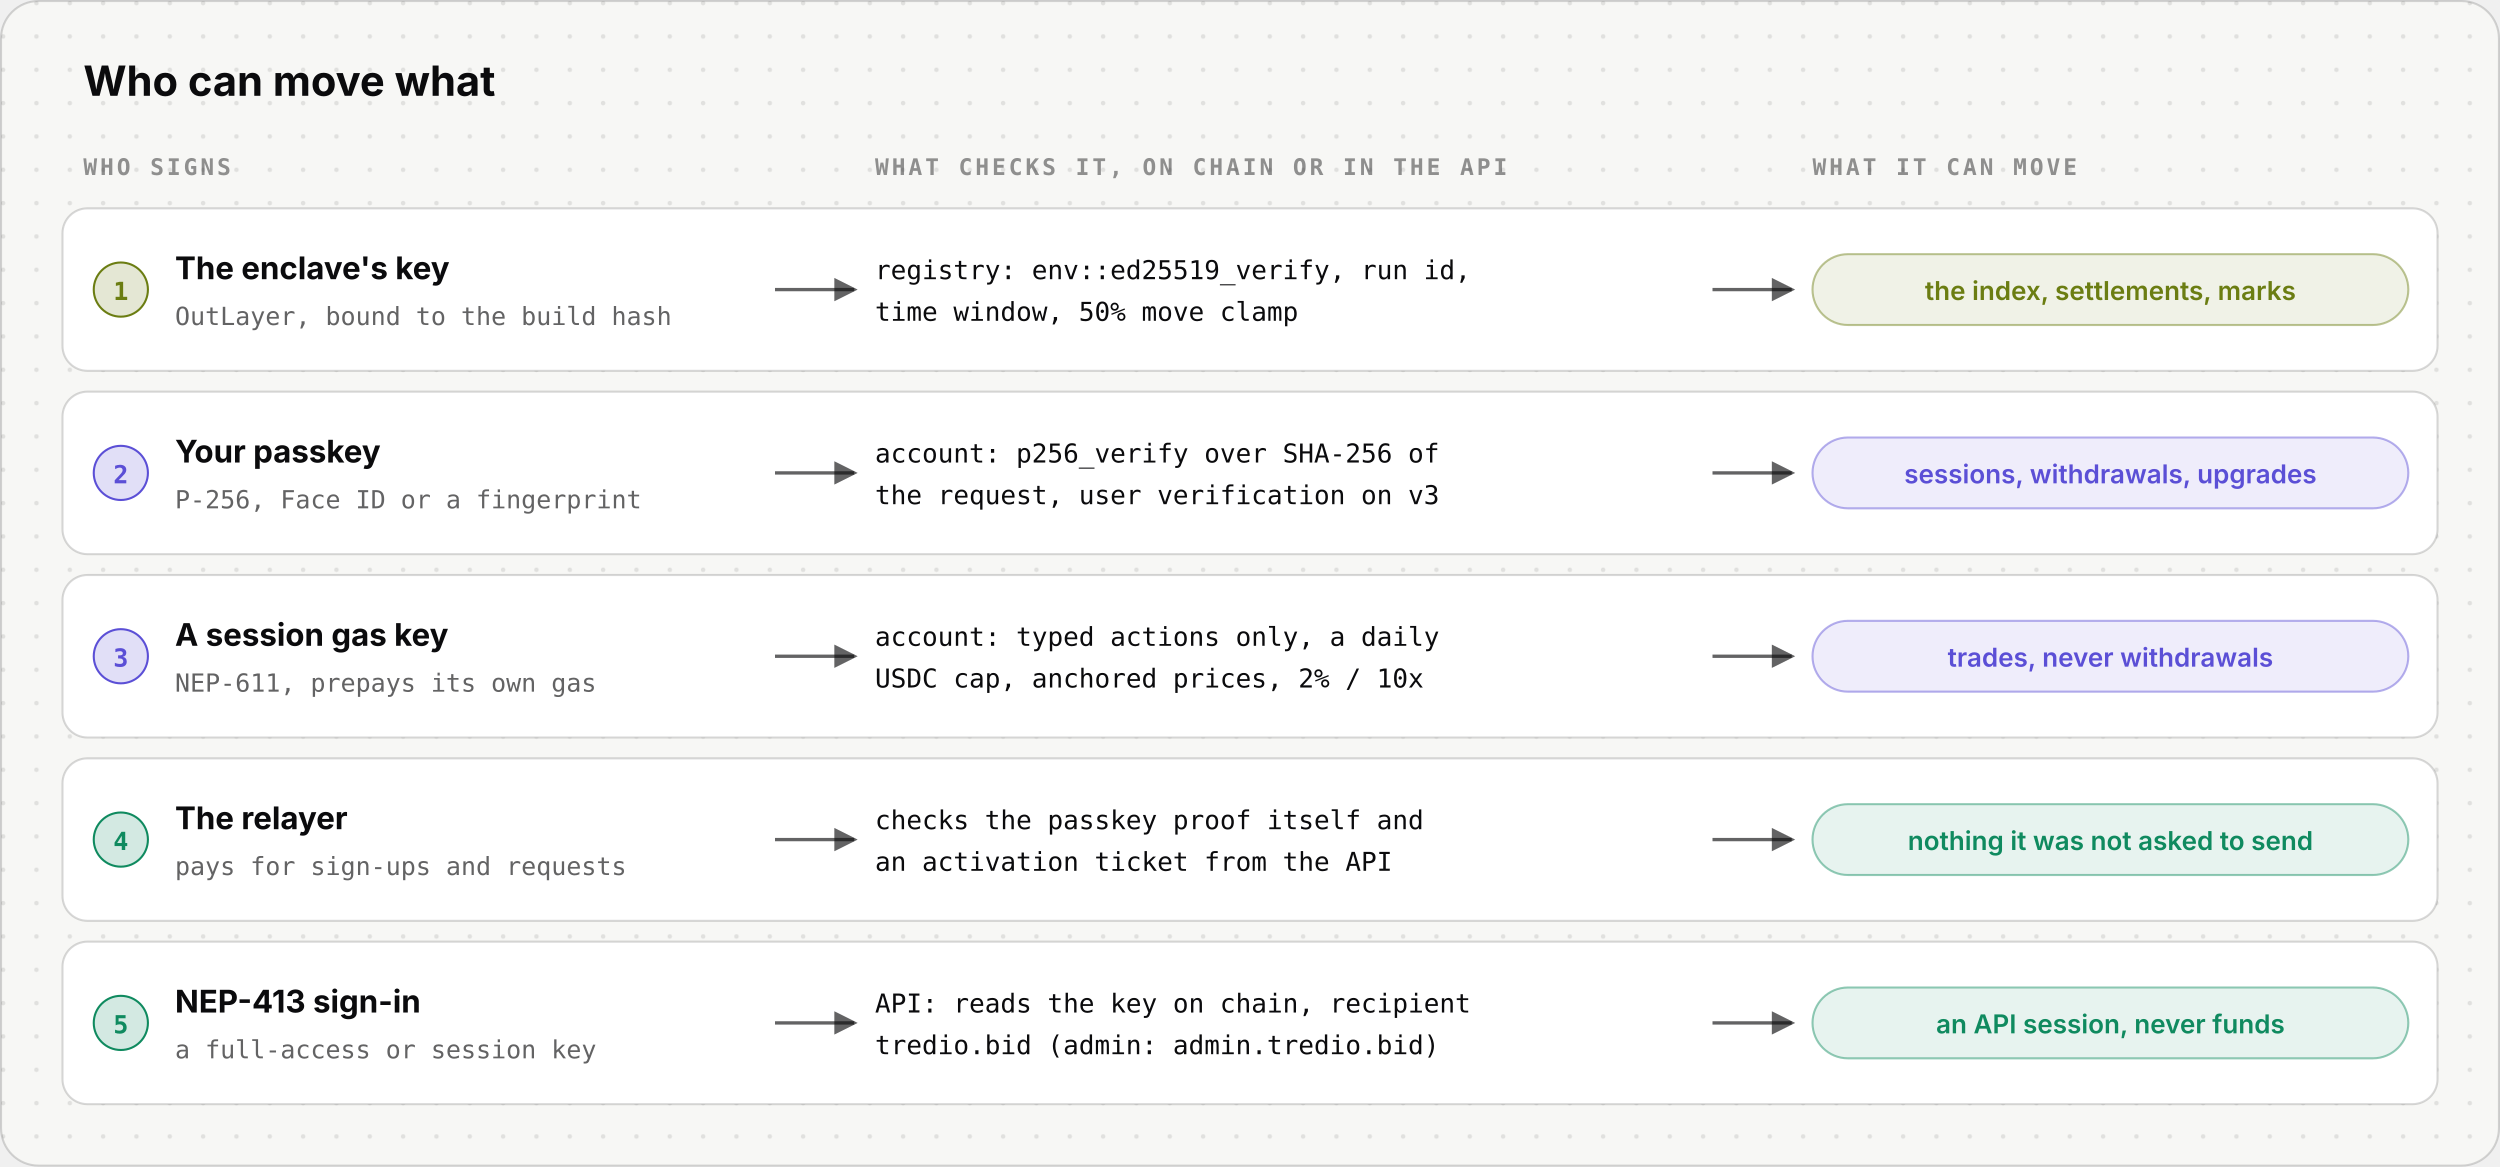
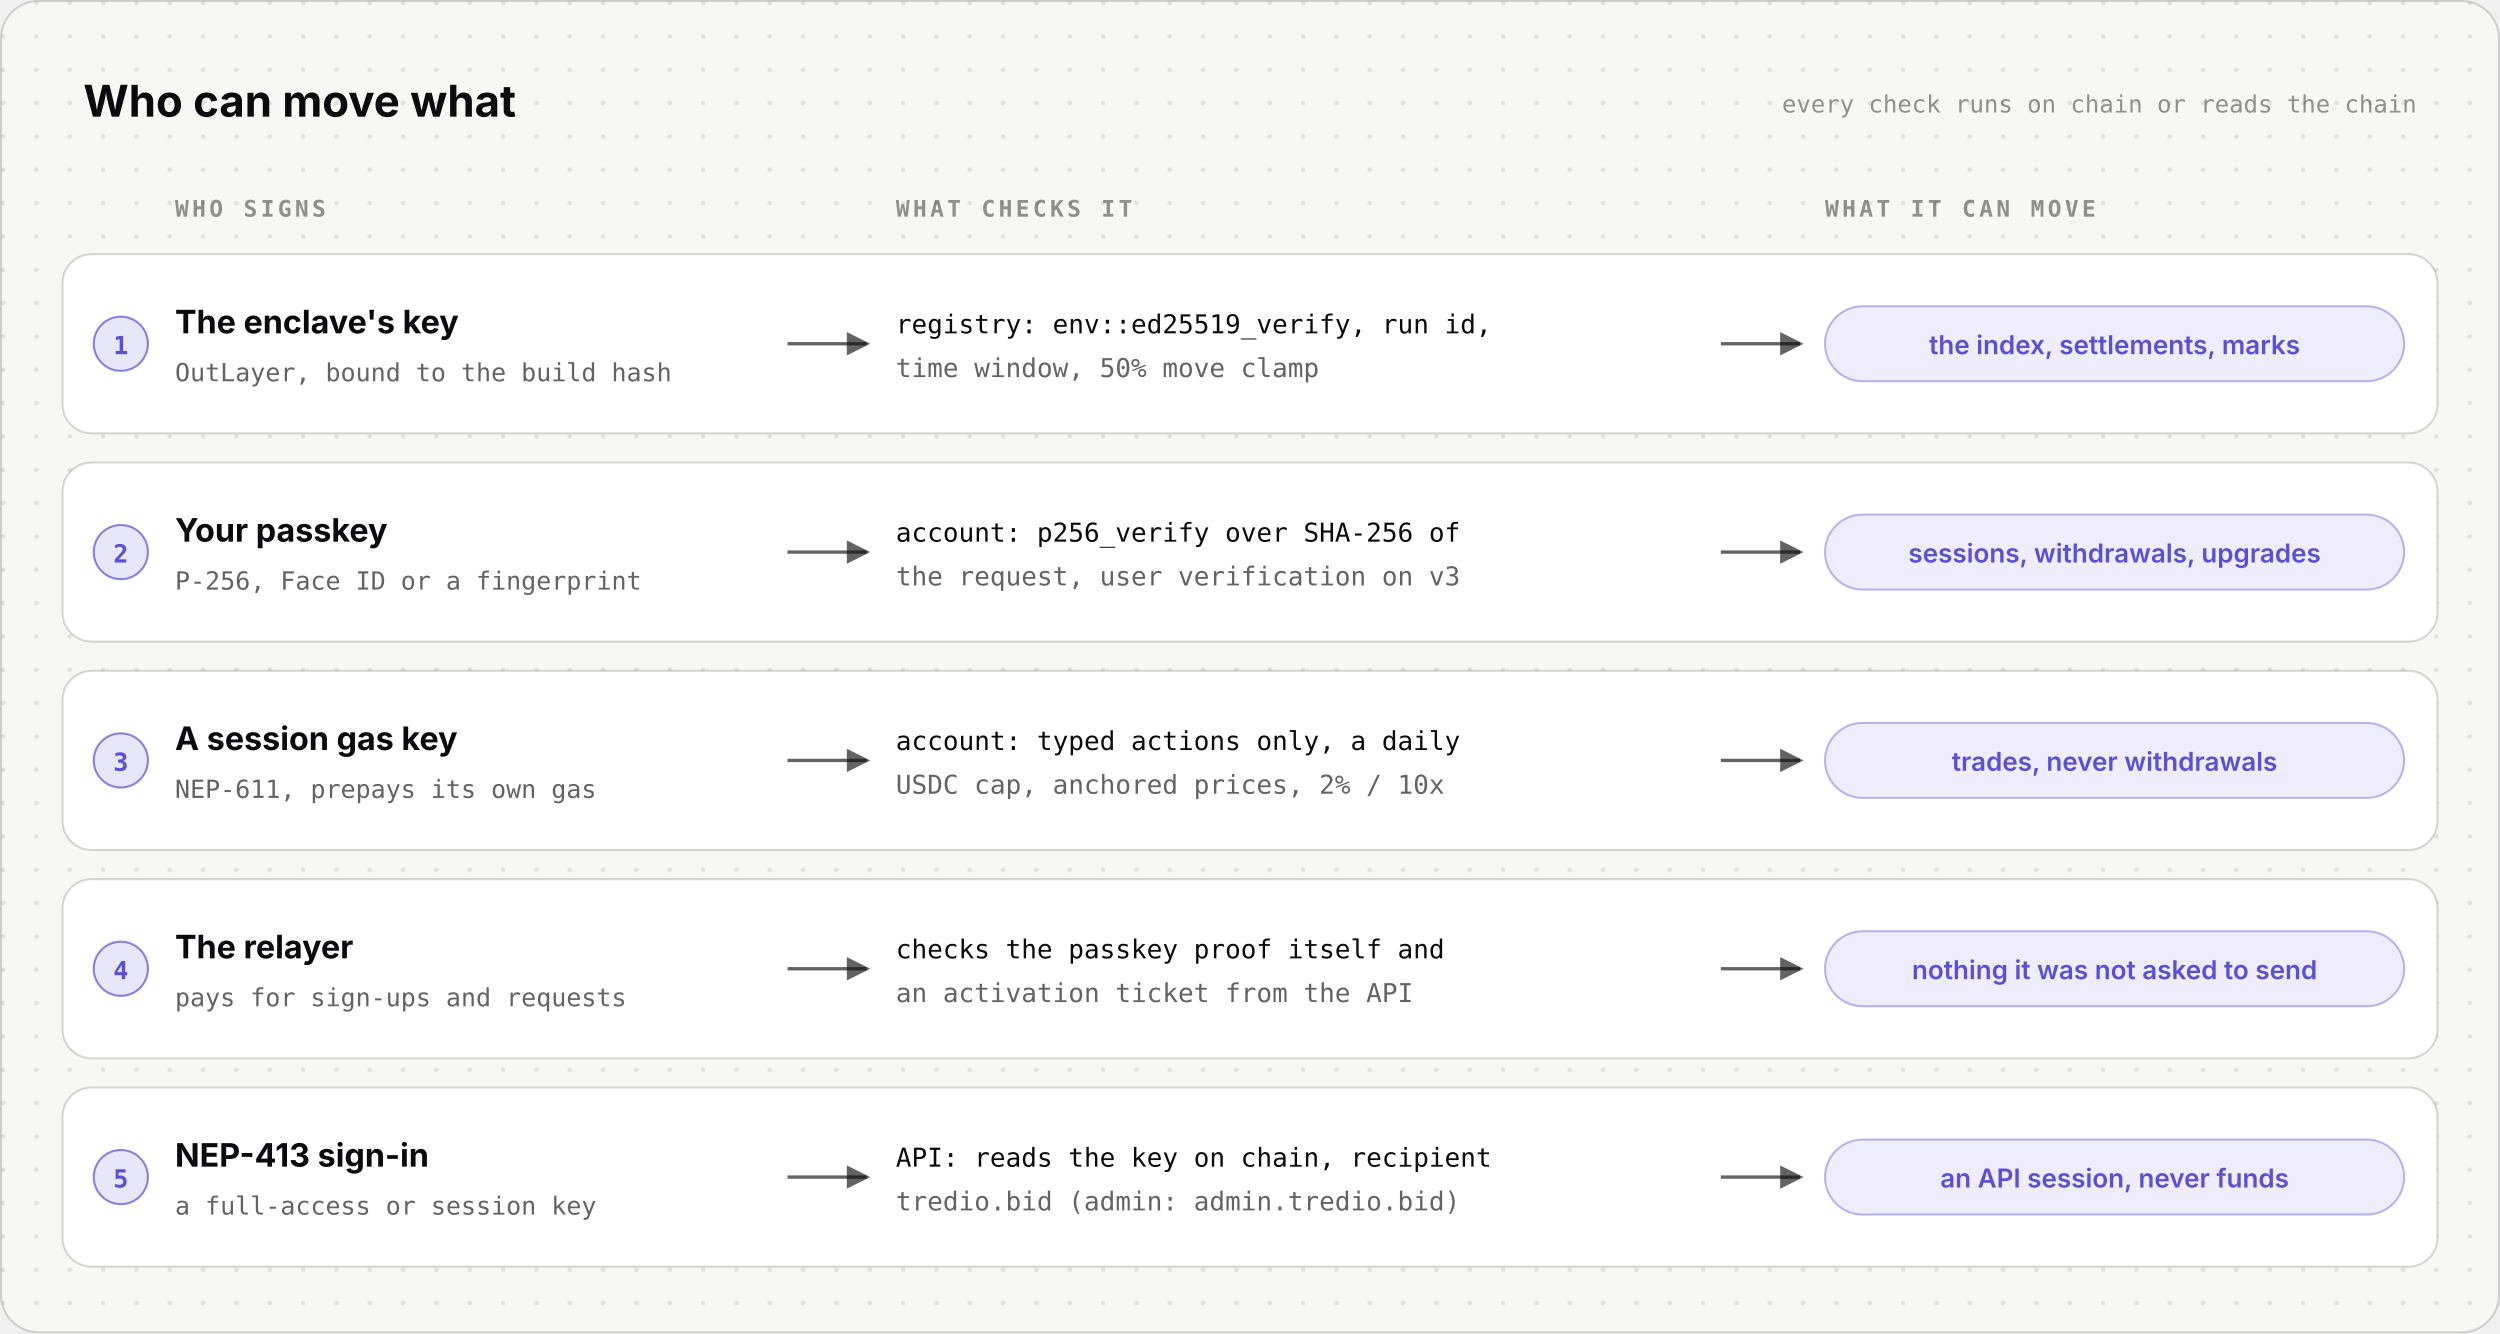
- <svg xmlns="http://www.w3.org/2000/svg" width="1200" height="560" viewBox="0 0 1200 560" role="img" aria-label="Tredio's trust model: who signs, what checks the signature, and what it can move">
+ <svg xmlns="http://www.w3.org/2000/svg" width="1200" height="640" viewBox="0 0 1200 640" role="img" aria-label="Tredio's trust model: who signs, what checks the signature, and what it can move">
  <defs>
    <pattern id="dots" width="16" height="16" patternUnits="userSpaceOnUse">
      <circle cx="1.5" cy="1.5" r="1.1" fill="rgba(9,9,11,0.09)" />
    </pattern>
    <marker id="arrow" viewBox="0 0 10 10" refX="8.5" refY="5" markerWidth="7" markerHeight="7" orient="auto-start-reverse">
      <path d="M0 0L10 5L0 10z" fill="rgba(11, 11, 13, 0.64)" />
    </marker>
  </defs>
-   <rect x="0.5" y="0.5" width="1199" height="559" rx="18" fill="#f7f7f5" stroke="rgba(9, 9, 11, 0.16)" />
-   <rect x="0.5" y="0.5" width="1199" height="559" rx="18" fill="url(#dots)" />
-   <text x="40" y="46" font-family="-apple-system, BlinkMacSystemFont, 'Segoe UI', Inter, Helvetica, Arial, sans-serif" font-size="20" font-weight="700" fill="#0b0b0d" text-anchor="start">Who can move what</text>
-   <text x="40" y="84" font-family="ui-monospace, 'SF Mono', SFMono-Regular, Menlo, Consolas, monospace" font-size="11" font-weight="600" fill="rgba(11, 11, 13, 0.44)" text-anchor="start" letter-spacing="1.4">WHO SIGNS</text>
-   <text x="420" y="84" font-family="ui-monospace, 'SF Mono', SFMono-Regular, Menlo, Consolas, monospace" font-size="11" font-weight="600" fill="rgba(11, 11, 13, 0.44)" text-anchor="start" letter-spacing="1.4">WHAT CHECKS IT, ON CHAIN OR IN THE API</text>
-   <text x="870" y="84" font-family="ui-monospace, 'SF Mono', SFMono-Regular, Menlo, Consolas, monospace" font-size="11" font-weight="600" fill="rgba(11, 11, 13, 0.44)" text-anchor="start" letter-spacing="1.4">WHAT IT CAN MOVE</text>
-   <rect x="30" y="100" width="1140" height="78" rx="12" fill="#ffffff" stroke="rgba(9, 9, 11, 0.16)" />
-   <circle cx="58" cy="139" r="13" fill="rgba(107,125,18,0.18)" stroke="#6b7d12" />
-   <text x="58" y="144" font-family="ui-monospace, 'SF Mono', SFMono-Regular, Menlo, Consolas, monospace" font-size="12" font-weight="700" fill="#6b7d12" text-anchor="middle">1</text>
-   <text x="84" y="134" font-family="-apple-system, BlinkMacSystemFont, 'Segoe UI', Inter, Helvetica, Arial, sans-serif" font-size="15" font-weight="650" fill="#0b0b0d" text-anchor="start">The enclave's key</text>
-   <text x="84" y="156" font-family="ui-monospace, 'SF Mono', SFMono-Regular, Menlo, Consolas, monospace" font-size="12" font-weight="400" fill="rgba(11, 11, 13, 0.64)" text-anchor="start">OutLayer, bound to the build hash</text>
-   <path d="M372 139 L410 139" fill="none" stroke="rgba(11, 11, 13, 0.64)" stroke-width="1.6" marker-end="url(#arrow)" />
-   <text x="420" y="134" font-family="ui-monospace, 'SF Mono', SFMono-Regular, Menlo, Consolas, monospace" font-size="12.5" font-weight="400" fill="#0b0b0d" text-anchor="start">registry: env::ed25519_verify, run id,</text>
-   <text x="420" y="154" font-family="ui-monospace, 'SF Mono', SFMono-Regular, Menlo, Consolas, monospace" font-size="12.5" font-weight="400" fill="#0b0b0d" text-anchor="start">time window, 50% move clamp</text>
-   <path d="M822 139 L860 139" fill="none" stroke="rgba(11, 11, 13, 0.64)" stroke-width="1.6" marker-end="url(#arrow)" />
-   <rect x="870" y="122" width="286" height="34" rx="17" fill="rgba(107,125,18,0.1)" stroke="rgba(107,125,18,0.45)" />
-   <text x="1013" y="144" font-family="-apple-system, BlinkMacSystemFont, 'Segoe UI', Inter, Helvetica, Arial, sans-serif" font-size="12.5" font-weight="600" fill="#6b7d12" text-anchor="middle">the index, settlements, marks</text>
-   <rect x="30" y="188" width="1140" height="78" rx="12" fill="#ffffff" stroke="rgba(9, 9, 11, 0.16)" />
-   <circle cx="58" cy="227" r="13" fill="rgba(91,79,214,0.18)" stroke="#5b4fd6" />
-   <text x="58" y="232" font-family="ui-monospace, 'SF Mono', SFMono-Regular, Menlo, Consolas, monospace" font-size="12" font-weight="700" fill="#5b4fd6" text-anchor="middle">2</text>
-   <text x="84" y="222" font-family="-apple-system, BlinkMacSystemFont, 'Segoe UI', Inter, Helvetica, Arial, sans-serif" font-size="15" font-weight="650" fill="#0b0b0d" text-anchor="start">Your passkey</text>
-   <text x="84" y="244" font-family="ui-monospace, 'SF Mono', SFMono-Regular, Menlo, Consolas, monospace" font-size="12" font-weight="400" fill="rgba(11, 11, 13, 0.64)" text-anchor="start">P-256, Face ID or a fingerprint</text>
-   <path d="M372 227 L410 227" fill="none" stroke="rgba(11, 11, 13, 0.64)" stroke-width="1.6" marker-end="url(#arrow)" />
-   <text x="420" y="222" font-family="ui-monospace, 'SF Mono', SFMono-Regular, Menlo, Consolas, monospace" font-size="12.5" font-weight="400" fill="#0b0b0d" text-anchor="start">account: p256_verify over SHA-256 of</text>
-   <text x="420" y="242" font-family="ui-monospace, 'SF Mono', SFMono-Regular, Menlo, Consolas, monospace" font-size="12.5" font-weight="400" fill="#0b0b0d" text-anchor="start">the request, user verification on v3</text>
-   <path d="M822 227 L860 227" fill="none" stroke="rgba(11, 11, 13, 0.64)" stroke-width="1.6" marker-end="url(#arrow)" />
-   <rect x="870" y="210" width="286" height="34" rx="17" fill="rgba(91,79,214,0.1)" stroke="rgba(91,79,214,0.45)" />
-   <text x="1013" y="232" font-family="-apple-system, BlinkMacSystemFont, 'Segoe UI', Inter, Helvetica, Arial, sans-serif" font-size="12.5" font-weight="600" fill="#5b4fd6" text-anchor="middle">sessions, withdrawals, upgrades</text>
-   <rect x="30" y="276" width="1140" height="78" rx="12" fill="#ffffff" stroke="rgba(9, 9, 11, 0.16)" />
-   <circle cx="58" cy="315" r="13" fill="rgba(91,79,214,0.18)" stroke="#5b4fd6" />
-   <text x="58" y="320" font-family="ui-monospace, 'SF Mono', SFMono-Regular, Menlo, Consolas, monospace" font-size="12" font-weight="700" fill="#5b4fd6" text-anchor="middle">3</text>
-   <text x="84" y="310" font-family="-apple-system, BlinkMacSystemFont, 'Segoe UI', Inter, Helvetica, Arial, sans-serif" font-size="15" font-weight="650" fill="#0b0b0d" text-anchor="start">A session gas key</text>
-   <text x="84" y="332" font-family="ui-monospace, 'SF Mono', SFMono-Regular, Menlo, Consolas, monospace" font-size="12" font-weight="400" fill="rgba(11, 11, 13, 0.64)" text-anchor="start">NEP-611, prepays its own gas</text>
-   <path d="M372 315 L410 315" fill="none" stroke="rgba(11, 11, 13, 0.64)" stroke-width="1.6" marker-end="url(#arrow)" />
-   <text x="420" y="310" font-family="ui-monospace, 'SF Mono', SFMono-Regular, Menlo, Consolas, monospace" font-size="12.5" font-weight="400" fill="#0b0b0d" text-anchor="start">account: typed actions only, a daily</text>
-   <text x="420" y="330" font-family="ui-monospace, 'SF Mono', SFMono-Regular, Menlo, Consolas, monospace" font-size="12.5" font-weight="400" fill="#0b0b0d" text-anchor="start">USDC cap, anchored prices, 2% / 10x</text>
-   <path d="M822 315 L860 315" fill="none" stroke="rgba(11, 11, 13, 0.64)" stroke-width="1.6" marker-end="url(#arrow)" />
-   <rect x="870" y="298" width="286" height="34" rx="17" fill="rgba(91,79,214,0.1)" stroke="rgba(91,79,214,0.45)" />
-   <text x="1013" y="320" font-family="-apple-system, BlinkMacSystemFont, 'Segoe UI', Inter, Helvetica, Arial, sans-serif" font-size="12.5" font-weight="600" fill="#5b4fd6" text-anchor="middle">trades, never withdrawals</text>
-   <rect x="30" y="364" width="1140" height="78" rx="12" fill="#ffffff" stroke="rgba(9, 9, 11, 0.16)" />
-   <circle cx="58" cy="403" r="13" fill="rgba(15,138,95,0.18)" stroke="#0f8a5f" />
-   <text x="58" y="408" font-family="ui-monospace, 'SF Mono', SFMono-Regular, Menlo, Consolas, monospace" font-size="12" font-weight="700" fill="#0f8a5f" text-anchor="middle">4</text>
-   <text x="84" y="398" font-family="-apple-system, BlinkMacSystemFont, 'Segoe UI', Inter, Helvetica, Arial, sans-serif" font-size="15" font-weight="650" fill="#0b0b0d" text-anchor="start">The relayer</text>
-   <text x="84" y="420" font-family="ui-monospace, 'SF Mono', SFMono-Regular, Menlo, Consolas, monospace" font-size="12" font-weight="400" fill="rgba(11, 11, 13, 0.64)" text-anchor="start">pays for sign-ups and requests</text>
-   <path d="M372 403 L410 403" fill="none" stroke="rgba(11, 11, 13, 0.64)" stroke-width="1.6" marker-end="url(#arrow)" />
-   <text x="420" y="398" font-family="ui-monospace, 'SF Mono', SFMono-Regular, Menlo, Consolas, monospace" font-size="12.5" font-weight="400" fill="#0b0b0d" text-anchor="start">checks the passkey proof itself and</text>
-   <text x="420" y="418" font-family="ui-monospace, 'SF Mono', SFMono-Regular, Menlo, Consolas, monospace" font-size="12.5" font-weight="400" fill="#0b0b0d" text-anchor="start">an activation ticket from the API</text>
-   <path d="M822 403 L860 403" fill="none" stroke="rgba(11, 11, 13, 0.64)" stroke-width="1.6" marker-end="url(#arrow)" />
-   <rect x="870" y="386" width="286" height="34" rx="17" fill="rgba(15,138,95,0.1)" stroke="rgba(15,138,95,0.45)" />
-   <text x="1013" y="408" font-family="-apple-system, BlinkMacSystemFont, 'Segoe UI', Inter, Helvetica, Arial, sans-serif" font-size="12.5" font-weight="600" fill="#0f8a5f" text-anchor="middle">nothing it was not asked to send</text>
-   <rect x="30" y="452" width="1140" height="78" rx="12" fill="#ffffff" stroke="rgba(9, 9, 11, 0.16)" />
-   <circle cx="58" cy="491" r="13" fill="rgba(15,138,95,0.18)" stroke="#0f8a5f" />
-   <text x="58" y="496" font-family="ui-monospace, 'SF Mono', SFMono-Regular, Menlo, Consolas, monospace" font-size="12" font-weight="700" fill="#0f8a5f" text-anchor="middle">5</text>
-   <text x="84" y="486" font-family="-apple-system, BlinkMacSystemFont, 'Segoe UI', Inter, Helvetica, Arial, sans-serif" font-size="15" font-weight="650" fill="#0b0b0d" text-anchor="start">NEP-413 sign-in</text>
-   <text x="84" y="508" font-family="ui-monospace, 'SF Mono', SFMono-Regular, Menlo, Consolas, monospace" font-size="12" font-weight="400" fill="rgba(11, 11, 13, 0.64)" text-anchor="start">a full-access or session key</text>
-   <path d="M372 491 L410 491" fill="none" stroke="rgba(11, 11, 13, 0.64)" stroke-width="1.6" marker-end="url(#arrow)" />
-   <text x="420" y="486" font-family="ui-monospace, 'SF Mono', SFMono-Regular, Menlo, Consolas, monospace" font-size="12.5" font-weight="400" fill="#0b0b0d" text-anchor="start">API: reads the key on chain, recipient</text>
-   <text x="420" y="506" font-family="ui-monospace, 'SF Mono', SFMono-Regular, Menlo, Consolas, monospace" font-size="12.5" font-weight="400" fill="#0b0b0d" text-anchor="start">tredio.bid (admin: admin.tredio.bid)</text>
-   <path d="M822 491 L860 491" fill="none" stroke="rgba(11, 11, 13, 0.64)" stroke-width="1.6" marker-end="url(#arrow)" />
-   <rect x="870" y="474" width="286" height="34" rx="17" fill="rgba(15,138,95,0.1)" stroke="rgba(15,138,95,0.45)" />
-   <text x="1013" y="496" font-family="-apple-system, BlinkMacSystemFont, 'Segoe UI', Inter, Helvetica, Arial, sans-serif" font-size="12.5" font-weight="600" fill="#0f8a5f" text-anchor="middle">an API session, never funds</text>
+   <rect x="0.5" y="0.5" width="1199" height="639" rx="18" fill="#f7f7f5" stroke="rgba(9, 9, 11, 0.16)" />
+   <rect x="0.5" y="0.5" width="1199" height="639" rx="18" fill="url(#dots)" />
+   <text x="40" y="56" font-family="-apple-system, BlinkMacSystemFont, 'Segoe UI', Inter, Helvetica, Arial, sans-serif" font-size="21" font-weight="700" fill="#0b0b0d" text-anchor="start">Who can move what</text>
+   <text x="1160" y="54" font-family="ui-monospace, 'SF Mono', SFMono-Regular, Menlo, Consolas, monospace" font-size="11.5" font-weight="400" fill="rgba(11, 11, 13, 0.44)" text-anchor="end">every check runs on chain or reads the chain</text>
+   <text x="84" y="104" font-family="ui-monospace, 'SF Mono', SFMono-Regular, Menlo, Consolas, monospace" font-size="11" font-weight="600" fill="rgba(11, 11, 13, 0.44)" text-anchor="start" letter-spacing="1.6">WHO SIGNS</text>
+   <text x="430" y="104" font-family="ui-monospace, 'SF Mono', SFMono-Regular, Menlo, Consolas, monospace" font-size="11" font-weight="600" fill="rgba(11, 11, 13, 0.44)" text-anchor="start" letter-spacing="1.6">WHAT CHECKS IT</text>
+   <text x="876" y="104" font-family="ui-monospace, 'SF Mono', SFMono-Regular, Menlo, Consolas, monospace" font-size="11" font-weight="600" fill="rgba(11, 11, 13, 0.44)" text-anchor="start" letter-spacing="1.6">WHAT IT CAN MOVE</text>
+   <rect x="30" y="122" width="1140" height="86" rx="14" fill="#ffffff" stroke="rgba(9, 9, 11, 0.16)" />
+   <circle cx="58" cy="165" r="13" fill="rgba(91,79,214,0.14)" stroke="rgba(91,79,214,0.7)" />
+   <text x="58" y="170" font-family="ui-monospace, 'SF Mono', SFMono-Regular, Menlo, Consolas, monospace" font-size="12" font-weight="700" fill="#5b4fd6" text-anchor="middle">1</text>
+   <text x="84" y="160" font-family="-apple-system, BlinkMacSystemFont, 'Segoe UI', Inter, Helvetica, Arial, sans-serif" font-size="15.5" font-weight="650" fill="#0b0b0d" text-anchor="start">The enclave's key</text>
+   <text x="84" y="183" font-family="ui-monospace, 'SF Mono', SFMono-Regular, Menlo, Consolas, monospace" font-size="12" font-weight="400" fill="rgba(11, 11, 13, 0.64)" text-anchor="start">OutLayer, bound to the build hash</text>
+   <path d="M378 165 L416 165" fill="none" stroke="rgba(11, 11, 13, 0.64)" stroke-width="1.6" marker-end="url(#arrow)" />
+   <text x="430" y="160" font-family="ui-monospace, 'SF Mono', SFMono-Regular, Menlo, Consolas, monospace" font-size="12.5" font-weight="400" fill="#0b0b0d" text-anchor="start">registry: env::ed25519_verify, run id,</text>
+   <text x="430" y="181" font-family="ui-monospace, 'SF Mono', SFMono-Regular, Menlo, Consolas, monospace" font-size="12.5" font-weight="400" fill="rgba(11, 11, 13, 0.64)" text-anchor="start">time window, 50% move clamp</text>
+   <path d="M826 165 L864 165" fill="none" stroke="rgba(11, 11, 13, 0.64)" stroke-width="1.6" marker-end="url(#arrow)" />
+   <rect x="876" y="147" width="278" height="36" rx="18" fill="rgba(91,79,214,0.1)" stroke="rgba(91,79,214,0.4)" />
+   <text x="1015" y="170" font-family="-apple-system, BlinkMacSystemFont, 'Segoe UI', Inter, Helvetica, Arial, sans-serif" font-size="12.5" font-weight="600" fill="#5b4fd6" text-anchor="middle">the index, settlements, marks</text>
+   <rect x="30" y="222" width="1140" height="86" rx="14" fill="#ffffff" stroke="rgba(9, 9, 11, 0.16)" />
+   <circle cx="58" cy="265" r="13" fill="rgba(91,79,214,0.14)" stroke="rgba(91,79,214,0.7)" />
+   <text x="58" y="270" font-family="ui-monospace, 'SF Mono', SFMono-Regular, Menlo, Consolas, monospace" font-size="12" font-weight="700" fill="#5b4fd6" text-anchor="middle">2</text>
+   <text x="84" y="260" font-family="-apple-system, BlinkMacSystemFont, 'Segoe UI', Inter, Helvetica, Arial, sans-serif" font-size="15.5" font-weight="650" fill="#0b0b0d" text-anchor="start">Your passkey</text>
+   <text x="84" y="283" font-family="ui-monospace, 'SF Mono', SFMono-Regular, Menlo, Consolas, monospace" font-size="12" font-weight="400" fill="rgba(11, 11, 13, 0.64)" text-anchor="start">P-256, Face ID or a fingerprint</text>
+   <path d="M378 265 L416 265" fill="none" stroke="rgba(11, 11, 13, 0.64)" stroke-width="1.6" marker-end="url(#arrow)" />
+   <text x="430" y="260" font-family="ui-monospace, 'SF Mono', SFMono-Regular, Menlo, Consolas, monospace" font-size="12.5" font-weight="400" fill="#0b0b0d" text-anchor="start">account: p256_verify over SHA-256 of</text>
+   <text x="430" y="281" font-family="ui-monospace, 'SF Mono', SFMono-Regular, Menlo, Consolas, monospace" font-size="12.5" font-weight="400" fill="rgba(11, 11, 13, 0.64)" text-anchor="start">the request, user verification on v3</text>
+   <path d="M826 265 L864 265" fill="none" stroke="rgba(11, 11, 13, 0.64)" stroke-width="1.6" marker-end="url(#arrow)" />
+   <rect x="876" y="247" width="278" height="36" rx="18" fill="rgba(91,79,214,0.1)" stroke="rgba(91,79,214,0.4)" />
+   <text x="1015" y="270" font-family="-apple-system, BlinkMacSystemFont, 'Segoe UI', Inter, Helvetica, Arial, sans-serif" font-size="12.5" font-weight="600" fill="#5b4fd6" text-anchor="middle">sessions, withdrawals, upgrades</text>
+   <rect x="30" y="322" width="1140" height="86" rx="14" fill="#ffffff" stroke="rgba(9, 9, 11, 0.16)" />
+   <circle cx="58" cy="365" r="13" fill="rgba(91,79,214,0.14)" stroke="rgba(91,79,214,0.7)" />
+   <text x="58" y="370" font-family="ui-monospace, 'SF Mono', SFMono-Regular, Menlo, Consolas, monospace" font-size="12" font-weight="700" fill="#5b4fd6" text-anchor="middle">3</text>
+   <text x="84" y="360" font-family="-apple-system, BlinkMacSystemFont, 'Segoe UI', Inter, Helvetica, Arial, sans-serif" font-size="15.5" font-weight="650" fill="#0b0b0d" text-anchor="start">A session gas key</text>
+   <text x="84" y="383" font-family="ui-monospace, 'SF Mono', SFMono-Regular, Menlo, Consolas, monospace" font-size="12" font-weight="400" fill="rgba(11, 11, 13, 0.64)" text-anchor="start">NEP-611, prepays its own gas</text>
+   <path d="M378 365 L416 365" fill="none" stroke="rgba(11, 11, 13, 0.64)" stroke-width="1.6" marker-end="url(#arrow)" />
+   <text x="430" y="360" font-family="ui-monospace, 'SF Mono', SFMono-Regular, Menlo, Consolas, monospace" font-size="12.5" font-weight="400" fill="#0b0b0d" text-anchor="start">account: typed actions only, a daily</text>
+   <text x="430" y="381" font-family="ui-monospace, 'SF Mono', SFMono-Regular, Menlo, Consolas, monospace" font-size="12.5" font-weight="400" fill="rgba(11, 11, 13, 0.64)" text-anchor="start">USDC cap, anchored prices, 2% / 10x</text>
+   <path d="M826 365 L864 365" fill="none" stroke="rgba(11, 11, 13, 0.64)" stroke-width="1.6" marker-end="url(#arrow)" />
+   <rect x="876" y="347" width="278" height="36" rx="18" fill="rgba(91,79,214,0.1)" stroke="rgba(91,79,214,0.4)" />
+   <text x="1015" y="370" font-family="-apple-system, BlinkMacSystemFont, 'Segoe UI', Inter, Helvetica, Arial, sans-serif" font-size="12.5" font-weight="600" fill="#5b4fd6" text-anchor="middle">trades, never withdrawals</text>
+   <rect x="30" y="422" width="1140" height="86" rx="14" fill="#ffffff" stroke="rgba(9, 9, 11, 0.16)" />
+   <circle cx="58" cy="465" r="13" fill="rgba(91,79,214,0.14)" stroke="rgba(91,79,214,0.7)" />
+   <text x="58" y="470" font-family="ui-monospace, 'SF Mono', SFMono-Regular, Menlo, Consolas, monospace" font-size="12" font-weight="700" fill="#5b4fd6" text-anchor="middle">4</text>
+   <text x="84" y="460" font-family="-apple-system, BlinkMacSystemFont, 'Segoe UI', Inter, Helvetica, Arial, sans-serif" font-size="15.5" font-weight="650" fill="#0b0b0d" text-anchor="start">The relayer</text>
+   <text x="84" y="483" font-family="ui-monospace, 'SF Mono', SFMono-Regular, Menlo, Consolas, monospace" font-size="12" font-weight="400" fill="rgba(11, 11, 13, 0.64)" text-anchor="start">pays for sign-ups and requests</text>
+   <path d="M378 465 L416 465" fill="none" stroke="rgba(11, 11, 13, 0.64)" stroke-width="1.6" marker-end="url(#arrow)" />
+   <text x="430" y="460" font-family="ui-monospace, 'SF Mono', SFMono-Regular, Menlo, Consolas, monospace" font-size="12.5" font-weight="400" fill="#0b0b0d" text-anchor="start">checks the passkey proof itself and</text>
+   <text x="430" y="481" font-family="ui-monospace, 'SF Mono', SFMono-Regular, Menlo, Consolas, monospace" font-size="12.5" font-weight="400" fill="rgba(11, 11, 13, 0.64)" text-anchor="start">an activation ticket from the API</text>
+   <path d="M826 465 L864 465" fill="none" stroke="rgba(11, 11, 13, 0.64)" stroke-width="1.6" marker-end="url(#arrow)" />
+   <rect x="876" y="447" width="278" height="36" rx="18" fill="rgba(91,79,214,0.1)" stroke="rgba(91,79,214,0.4)" />
+   <text x="1015" y="470" font-family="-apple-system, BlinkMacSystemFont, 'Segoe UI', Inter, Helvetica, Arial, sans-serif" font-size="12.5" font-weight="600" fill="#5b4fd6" text-anchor="middle">nothing it was not asked to send</text>
+   <rect x="30" y="522" width="1140" height="86" rx="14" fill="#ffffff" stroke="rgba(9, 9, 11, 0.16)" />
+   <circle cx="58" cy="565" r="13" fill="rgba(91,79,214,0.14)" stroke="rgba(91,79,214,0.7)" />
+   <text x="58" y="570" font-family="ui-monospace, 'SF Mono', SFMono-Regular, Menlo, Consolas, monospace" font-size="12" font-weight="700" fill="#5b4fd6" text-anchor="middle">5</text>
+   <text x="84" y="560" font-family="-apple-system, BlinkMacSystemFont, 'Segoe UI', Inter, Helvetica, Arial, sans-serif" font-size="15.5" font-weight="650" fill="#0b0b0d" text-anchor="start">NEP-413 sign-in</text>
+   <text x="84" y="583" font-family="ui-monospace, 'SF Mono', SFMono-Regular, Menlo, Consolas, monospace" font-size="12" font-weight="400" fill="rgba(11, 11, 13, 0.64)" text-anchor="start">a full-access or session key</text>
+   <path d="M378 565 L416 565" fill="none" stroke="rgba(11, 11, 13, 0.64)" stroke-width="1.6" marker-end="url(#arrow)" />
+   <text x="430" y="560" font-family="ui-monospace, 'SF Mono', SFMono-Regular, Menlo, Consolas, monospace" font-size="12.5" font-weight="400" fill="#0b0b0d" text-anchor="start">API: reads the key on chain, recipient</text>
+   <text x="430" y="581" font-family="ui-monospace, 'SF Mono', SFMono-Regular, Menlo, Consolas, monospace" font-size="12.5" font-weight="400" fill="rgba(11, 11, 13, 0.64)" text-anchor="start">tredio.bid (admin: admin.tredio.bid)</text>
+   <path d="M826 565 L864 565" fill="none" stroke="rgba(11, 11, 13, 0.64)" stroke-width="1.6" marker-end="url(#arrow)" />
+   <rect x="876" y="547" width="278" height="36" rx="18" fill="rgba(91,79,214,0.1)" stroke="rgba(91,79,214,0.4)" />
+   <text x="1015" y="570" font-family="-apple-system, BlinkMacSystemFont, 'Segoe UI', Inter, Helvetica, Arial, sans-serif" font-size="12.5" font-weight="600" fill="#5b4fd6" text-anchor="middle">an API session, never funds</text>
</svg>
